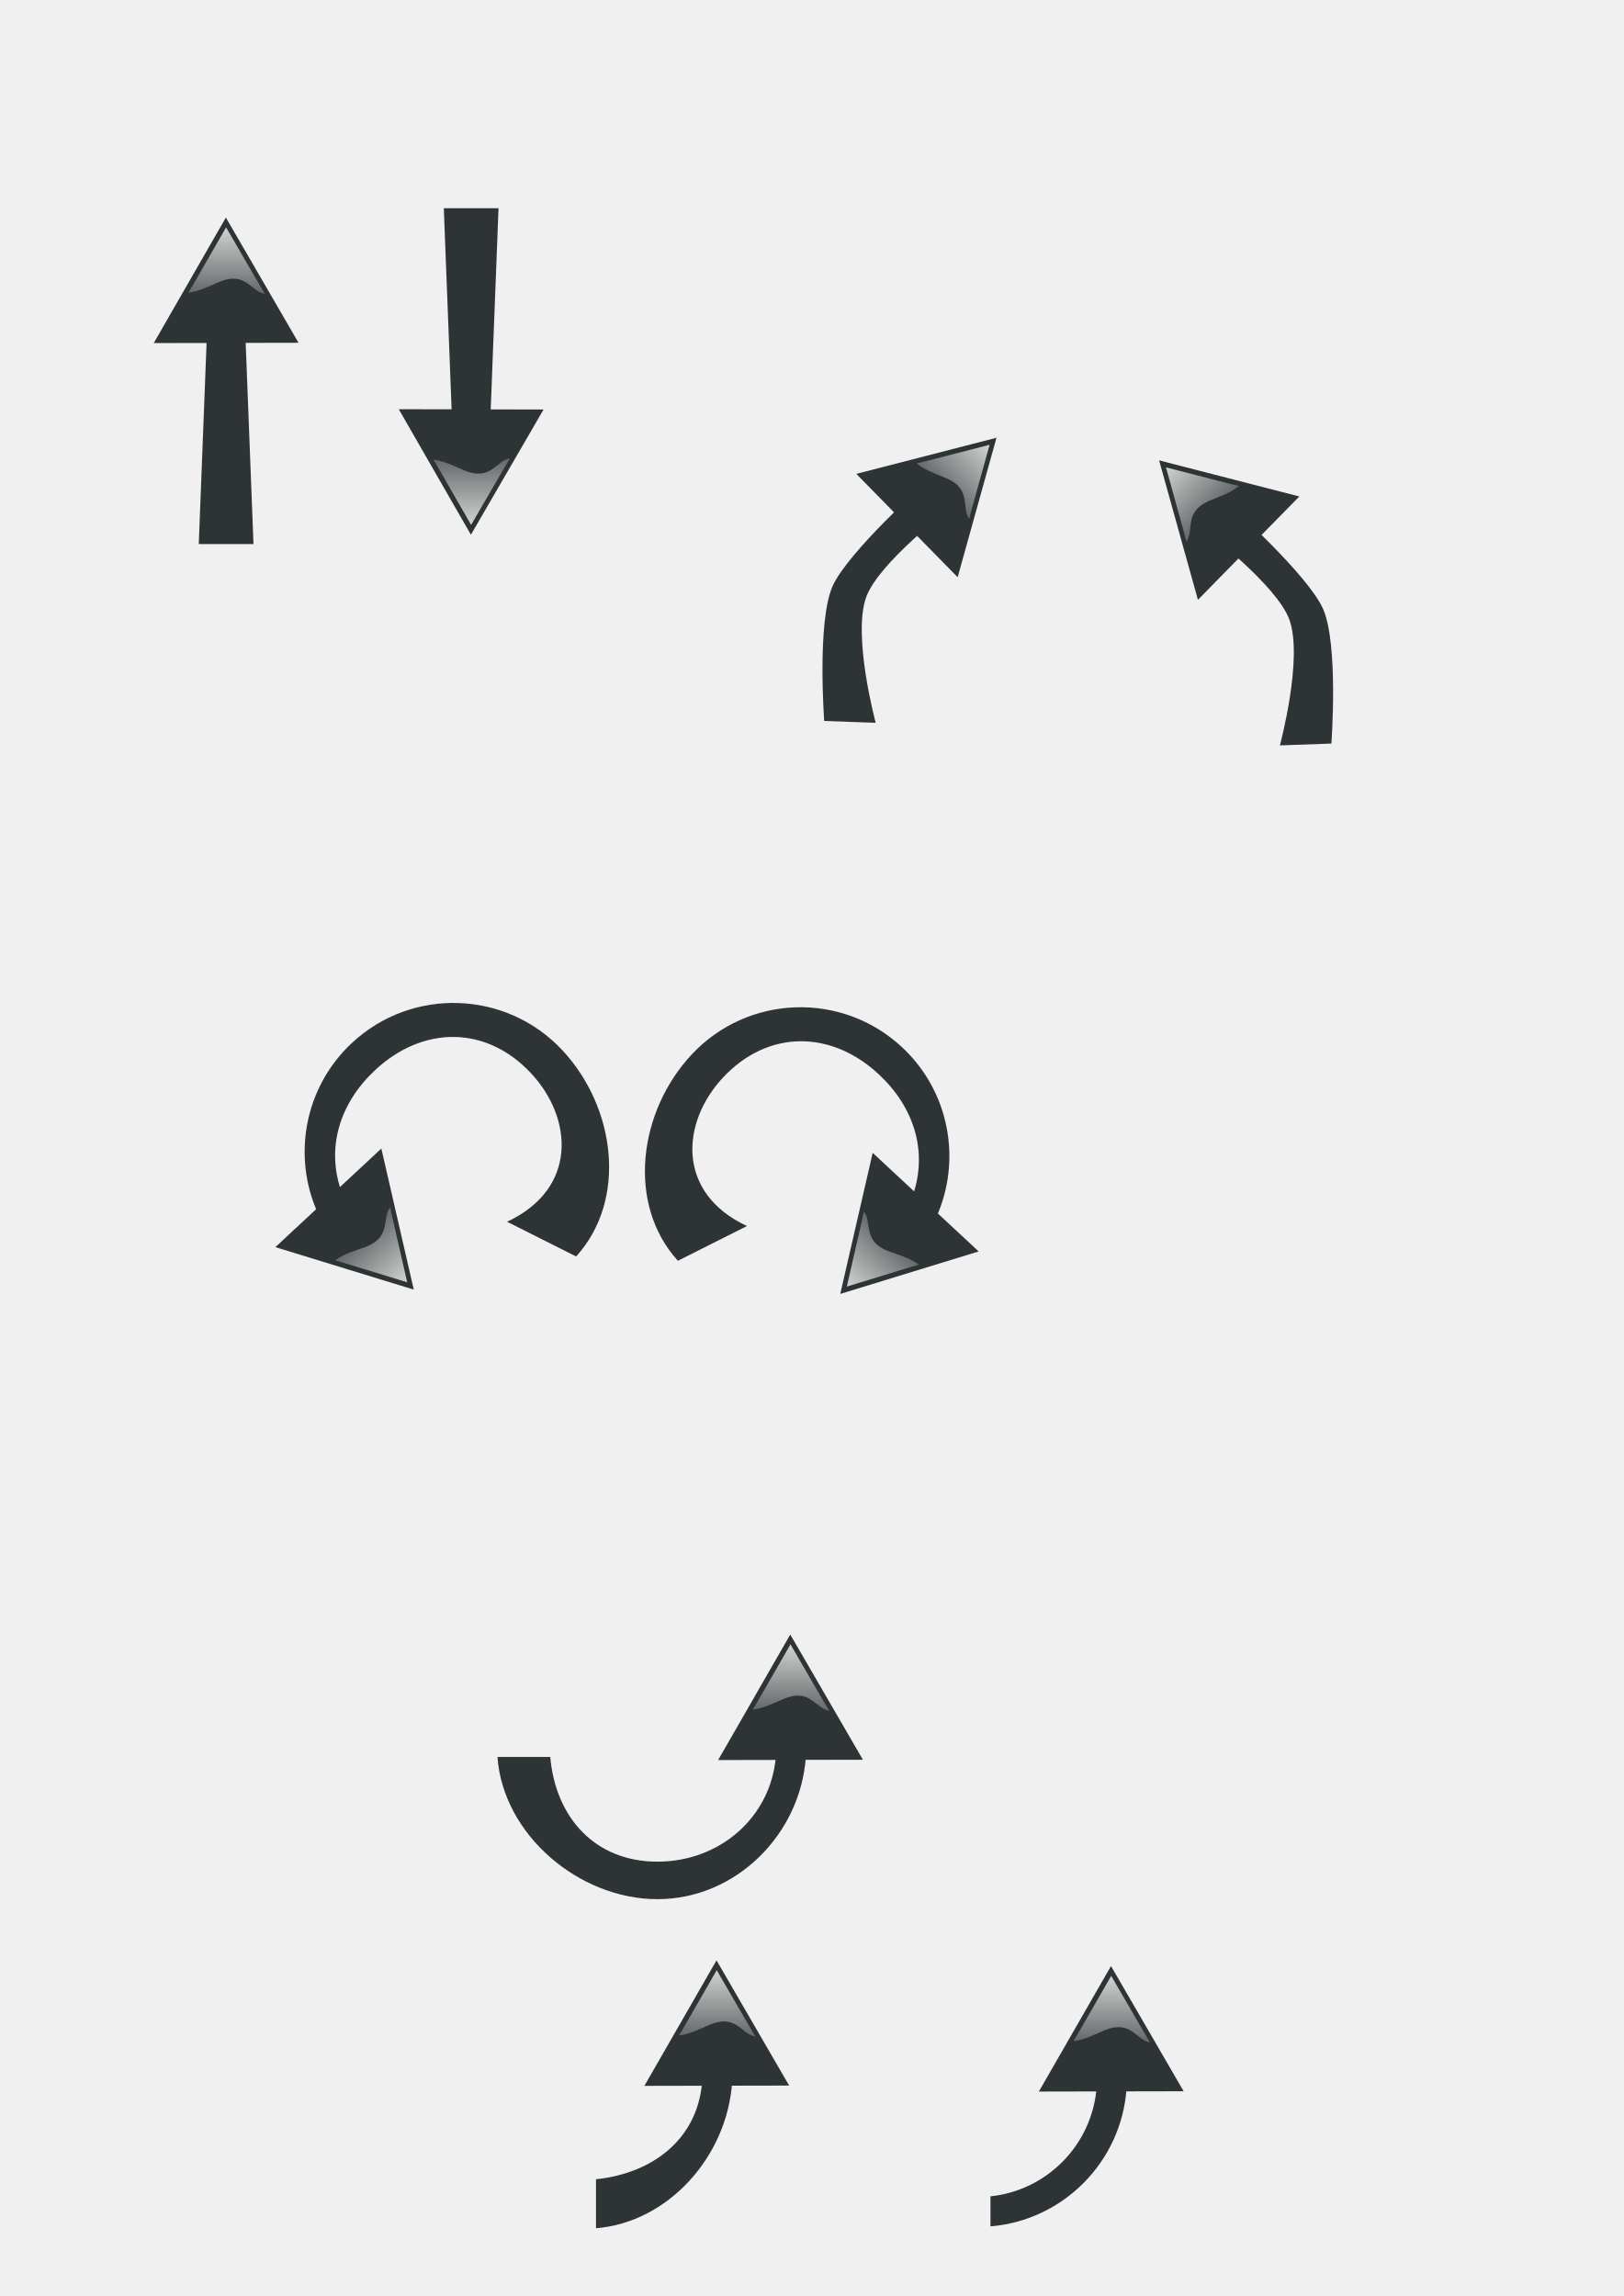
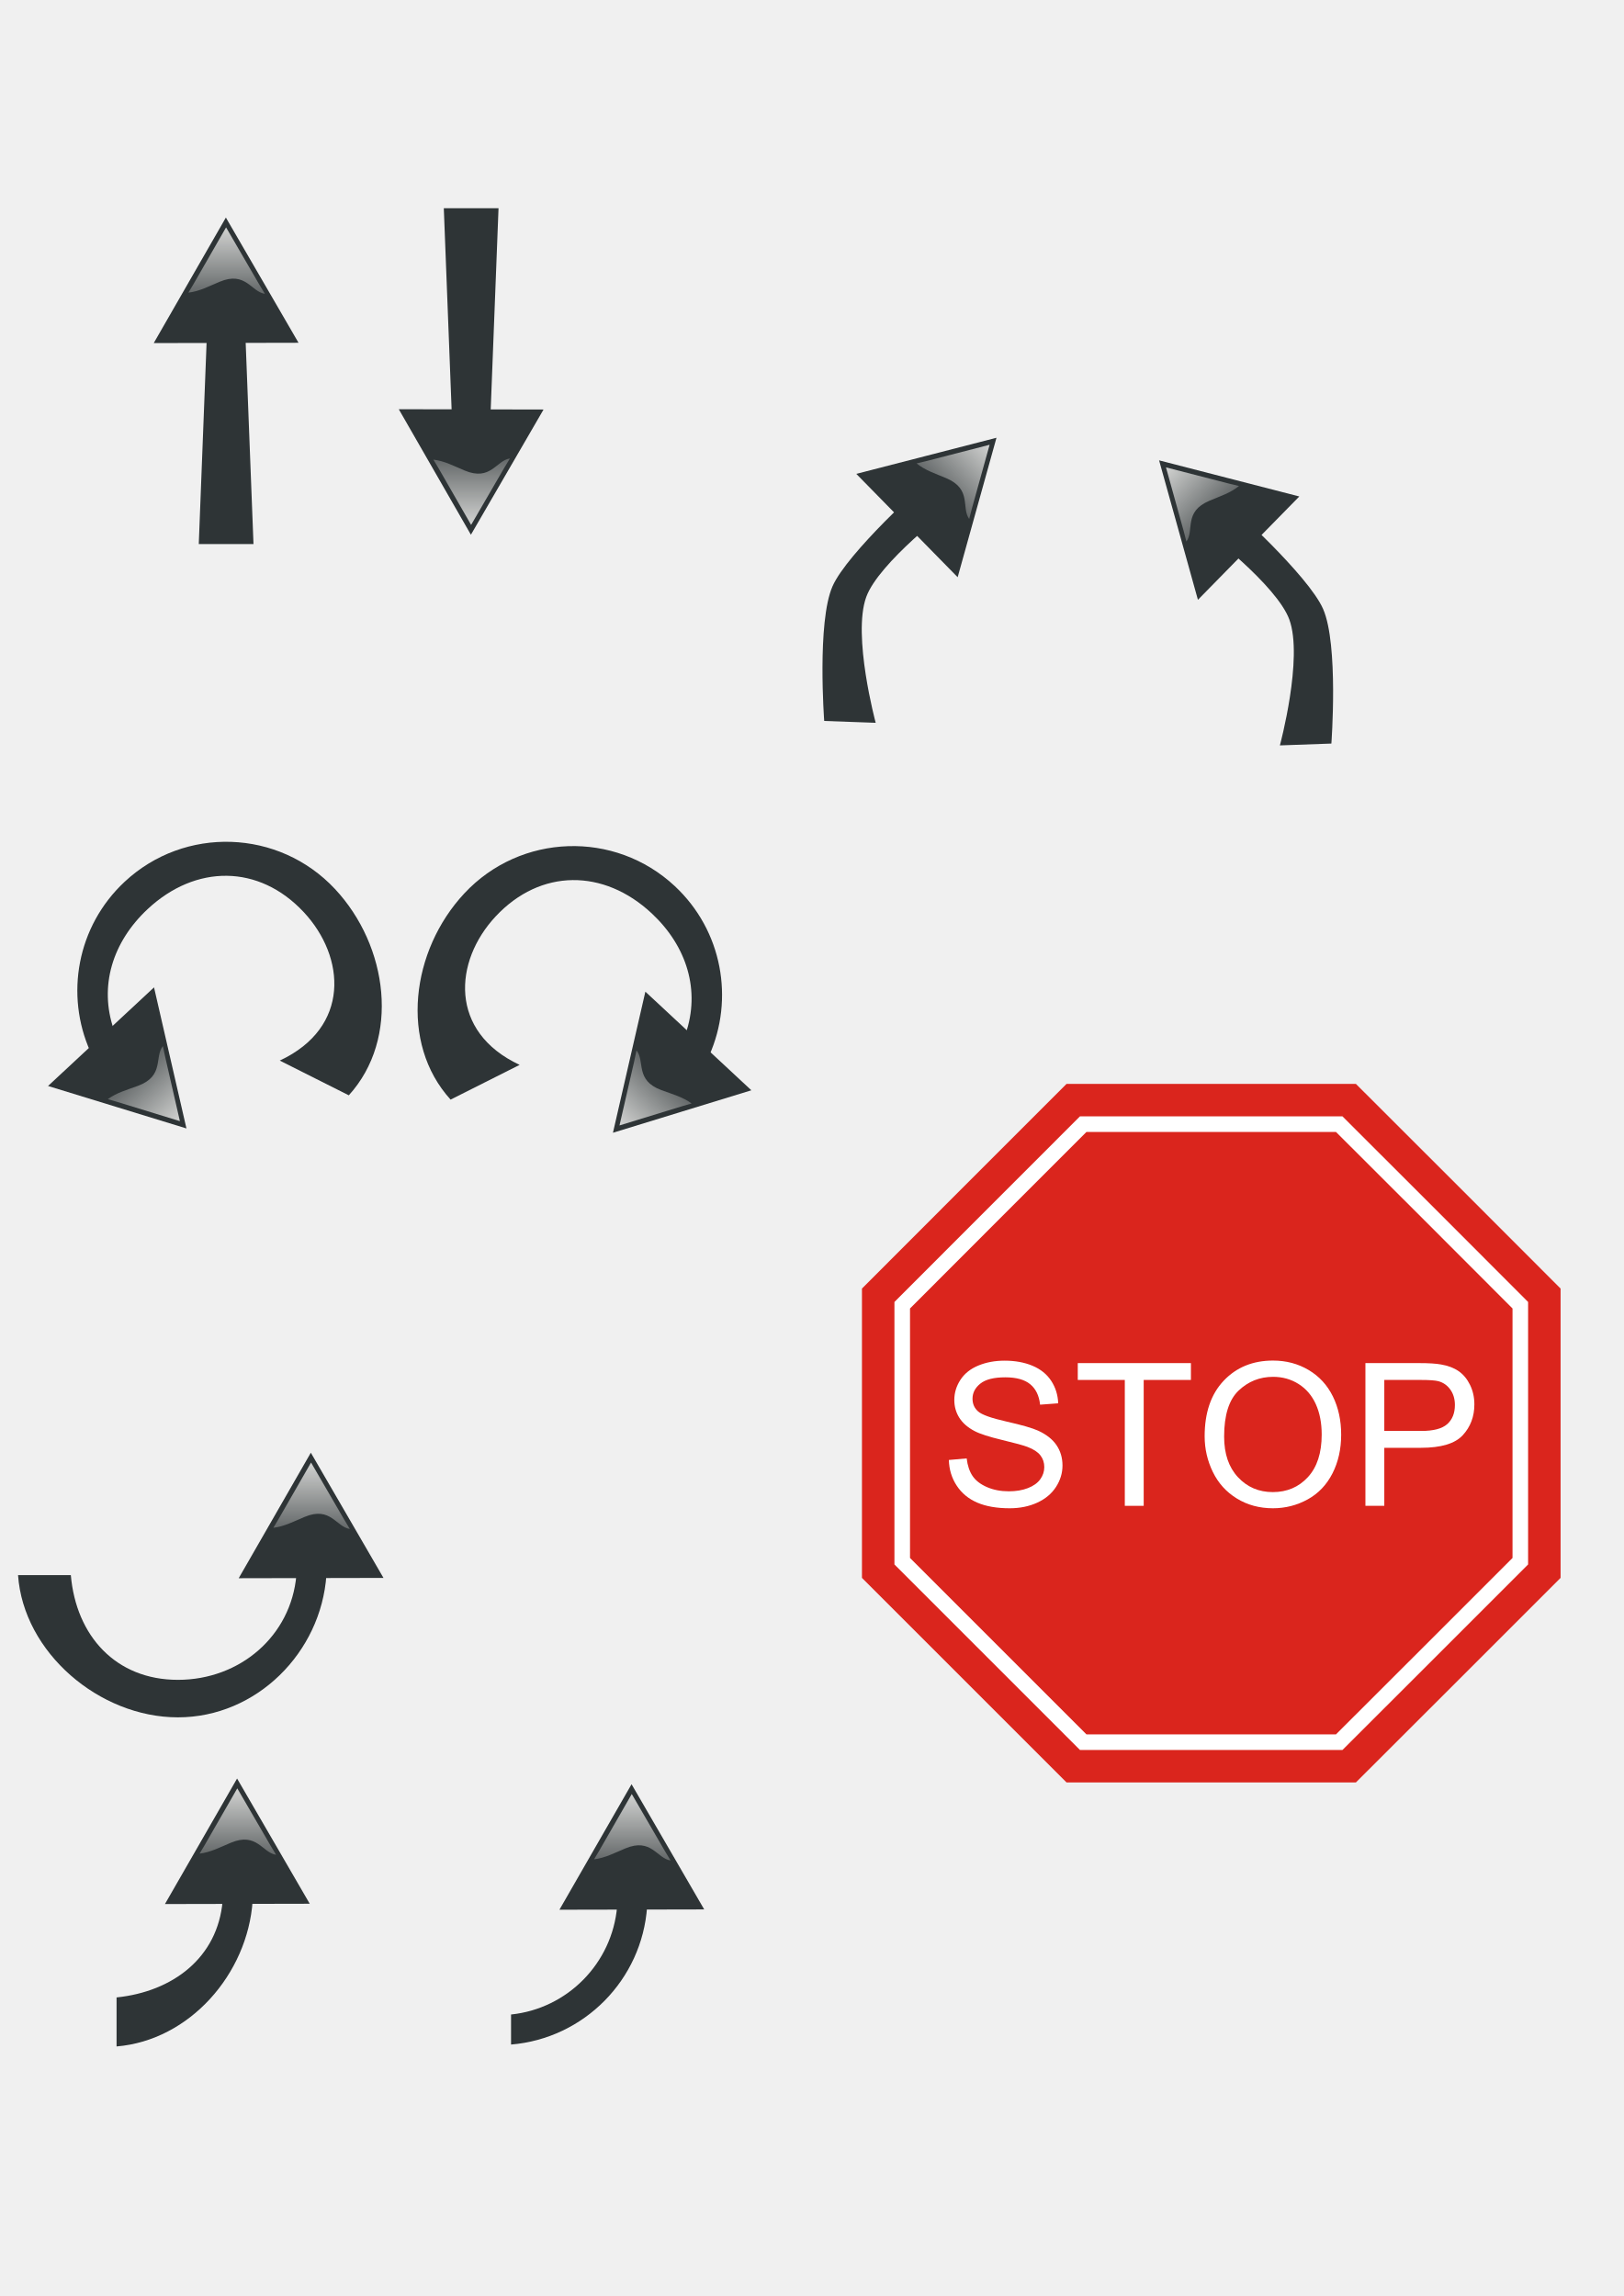
<svg xmlns="http://www.w3.org/2000/svg" xmlns:xlink="http://www.w3.org/1999/xlink" width="210mm" height="297mm" id="svg2" version="1.1">
  <defs id="defs4">
    <linearGradient y2="471.672" x2="186.875" y1="349.672" x1="186.875" gradientTransform="translate(1384.296,-179.3084)" gradientUnits="userSpaceOnUse" id="linearGradient5499" xlink:href="#linearGradient5121" />
    <linearGradient y2="471.672" x2="186.875" y1="349.672" x1="186.875" gradientTransform="translate(1034.296,-163.3084)" gradientUnits="userSpaceOnUse" id="linearGradient5491" xlink:href="#linearGradient5121" />
    <linearGradient id="linearGradient1552">
      <stop style="stop-color:#f9cc84;stop-opacity:1;" offset="0" id="stop1554" />
      <stop style="stop-color:#fed27f;stop-opacity:1;" offset="1" id="stop1556" />
    </linearGradient>
    <linearGradient id="linearGradient1518">
      <stop id="stop1520" offset="0" style="stop-color:#f3ac39;stop-opacity:0.629;" />
      <stop id="stop1522" offset="1" style="stop-color:#fcba94;stop-opacity:0.783;" />
    </linearGradient>
    <linearGradient id="linearGradient1425">
      <stop id="stop1427" offset="0" style="stop-color:#f0d81f;stop-opacity:1;" />
      <stop id="stop1429" offset="1" style="stop-color:#f07d0a;stop-opacity:1;" />
    </linearGradient>
    <linearGradient id="linearGradient1416">
      <stop id="stop1418" offset="0" style="stop-color:#3ec549;stop-opacity:0.508;" />
      <stop id="stop1420" offset="1" style="stop-color:#4fe756;stop-opacity:0.117;" />
    </linearGradient>
    <linearGradient id="linearGradient1406">
      <stop style="stop-color:#56d760;stop-opacity:0.589;" offset="0" id="stop1408" />
      <stop style="stop-color:#18b01f;stop-opacity:0.392;" offset="1" id="stop1410" />
    </linearGradient>
    <linearGradient id="linearGradient2127">
      <stop style="stop-color:#1b611f;stop-opacity:1;" offset="0" id="stop2129" />
      <stop style="stop-color:#103f14;stop-opacity:1;" offset="1" id="stop2131" />
    </linearGradient>
    <linearGradient id="linearGradient1352">
      <stop style="stop-color:#179907;stop-opacity:1;" offset="0" id="stop1354" />
      <stop style="stop-color:#0f7402;stop-opacity:1;" offset="1" id="stop1356" />
    </linearGradient>
    <linearGradient xlink:href="#linearGradient1416" id="linearGradient1454" gradientUnits="userSpaceOnUse" gradientTransform="matrix(0,1,-1,0,70.70302,7.128229)" x1="23.255" y1="16.125" x2="23.255" y2="59.484" />
    <linearGradient xlink:href="#linearGradient1406" id="linearGradient1457" gradientUnits="userSpaceOnUse" gradientTransform="matrix(0,1,-1,0,70.64063,7.616408)" x1="28.414" y1="16.25" x2="20.353" y2="62.974" />
    <linearGradient xlink:href="#linearGradient1352" id="linearGradient1460" gradientUnits="userSpaceOnUse" gradientTransform="matrix(0,1,-1,0,70.62693,7.434728)" x1="32.382" y1="15.406" x2="16.504" y2="62.81" />
    <linearGradient xlink:href="#linearGradient2127" id="linearGradient1463" gradientUnits="userSpaceOnUse" gradientTransform="matrix(0,1,-1,0,70.62693,7.434728)" x1="5.068" y1="34.687" x2="44.702" y2="42.613" />
    <linearGradient xlink:href="#linearGradient1416" id="linearGradient2503" gradientUnits="userSpaceOnUse" gradientTransform="matrix(0,1,-1,0,63.70302,7.128229)" x1="23.255" y1="16.125" x2="23.255" y2="59.484" />
    <linearGradient xlink:href="#linearGradient1406" id="linearGradient2506" gradientUnits="userSpaceOnUse" gradientTransform="matrix(0,1,-1,0,63.64063,7.616408)" x1="28.414" y1="16.25" x2="20.353" y2="62.974" />
    <linearGradient xlink:href="#linearGradient1352" id="linearGradient2509" gradientUnits="userSpaceOnUse" gradientTransform="matrix(0,1,-1,0,63.62693,7.434728)" x1="32.382" y1="15.406" x2="16.504" y2="62.81" />
    <linearGradient xlink:href="#linearGradient2127" id="linearGradient2512" gradientUnits="userSpaceOnUse" gradientTransform="matrix(0,1,-1,0,63.62693,7.434728)" x1="5.068" y1="34.687" x2="44.702" y2="42.613" />
    <linearGradient xlink:href="#linearGradient2127" id="linearGradient2520" gradientUnits="userSpaceOnUse" gradientTransform="matrix(0,1,-1,0,63.62693,7.434728)" x1="5.068" y1="34.687" x2="44.702" y2="42.613" />
    <linearGradient xlink:href="#linearGradient1352" id="linearGradient2522" gradientUnits="userSpaceOnUse" gradientTransform="matrix(0,1,-1,0,63.62693,7.434728)" x1="32.382" y1="15.406" x2="16.504" y2="62.81" />
    <linearGradient xlink:href="#linearGradient1406" id="linearGradient2524" gradientUnits="userSpaceOnUse" gradientTransform="matrix(0,1,-1,0,63.64063,7.616408)" x1="28.414" y1="16.25" x2="20.353" y2="62.974" />
    <linearGradient xlink:href="#linearGradient1416" id="linearGradient2526" gradientUnits="userSpaceOnUse" gradientTransform="matrix(0,1,-1,0,63.70302,7.128229)" x1="23.255" y1="16.125" x2="23.255" y2="59.484" />
    <linearGradient id="linearGradient5121">
      <stop id="stop5123" offset="0" style="stop-color:#eeeeec;stop-opacity:1;" />
      <stop id="stop5125" offset="1" style="stop-color:#eeeeec;stop-opacity:0;" />
    </linearGradient>
-     <linearGradient xlink:href="#linearGradient5121" id="linearGradient3733" gradientUnits="userSpaceOnUse" gradientTransform="matrix(0.4635353,0,0,0.4635353,456.8288,795.59)" x1="186.875" y1="349.672" x2="186.875" y2="471.672" />
-     <linearGradient xlink:href="#linearGradient5121" id="linearGradient3738" gradientUnits="userSpaceOnUse" gradientTransform="matrix(0.4635353,0,0,0.4635353,263.9981,792.8088)" x1="186.875" y1="349.672" x2="186.875" y2="471.672" />
-     <linearGradient xlink:href="#linearGradient5121" id="linearGradient3743" gradientUnits="userSpaceOnUse" gradientTransform="matrix(0.4635353,0,0,0.4635353,300.0527,633.5131)" x1="186.875" y1="349.672" x2="186.875" y2="471.672" />
+     <linearGradient xlink:href="#linearGradient5121" id="linearGradient3733" gradientUnits="userSpaceOnUse" gradientTransform="matrix(0.4635353,0,0,0.4635353,222.4734,706.6966)" x1="186.875" y1="349.672" x2="186.875" y2="471.672" />
+     <linearGradient xlink:href="#linearGradient5121" id="linearGradient3738" gradientUnits="userSpaceOnUse" gradientTransform="matrix(0.4635353,0,0,0.4635353,29.64274,703.9154)" x1="186.875" y1="349.672" x2="186.875" y2="471.672" />
+     <linearGradient xlink:href="#linearGradient5121" id="linearGradient3743" gradientUnits="userSpaceOnUse" gradientTransform="matrix(0.4635353,0,0,0.4635353,65.69731,544.6197)" x1="186.875" y1="349.672" x2="186.875" y2="471.672" />
    <linearGradient xlink:href="#linearGradient5121" id="linearGradient3775" gradientUnits="userSpaceOnUse" gradientTransform="matrix(0.4635353,0,0,0.4635353,151.7009,33.83217)" x1="186.875" y1="349.672" x2="186.875" y2="471.672" />
    <linearGradient xlink:href="#linearGradient5121" id="linearGradient3804" gradientUnits="userSpaceOnUse" gradientTransform="matrix(0.4635353,0,0,0.4635353,341.3344,32.95169)" x1="186.875" y1="349.672" x2="186.875" y2="471.672" />
    <linearGradient y2="471.672" x2="186.875" y1="349.672" x1="186.875" gradientTransform="matrix(-0.7306612,-0.6827402,0.6827402,-0.7306612,-115.2666,1310.915)" gradientUnits="userSpaceOnUse" id="linearGradient5437-0" xlink:href="#linearGradient5121-5" />
    <linearGradient id="linearGradient5121-5">
      <stop id="stop5123-5" offset="0" style="stop-color:#eeeeec;stop-opacity:1;" />
      <stop id="stop5125-4" offset="1" style="stop-color:#eeeeec;stop-opacity:0;" />
    </linearGradient>
    <linearGradient y2="471.672" x2="186.875" y1="349.672" x1="186.875" gradientTransform="matrix(-0.7306612,-0.6827402,0.6827402,-0.7306612,-115.2666,1310.915)" gradientUnits="userSpaceOnUse" id="linearGradient3826" xlink:href="#linearGradient5121-5" />
    <linearGradient xlink:href="#linearGradient5121-0" id="linearGradient3804-8" gradientUnits="userSpaceOnUse" gradientTransform="matrix(0.4635353,0,0,0.4635353,341.3344,32.95169)" x1="186.875" y1="349.672" x2="186.875" y2="471.672" />
    <linearGradient id="linearGradient5121-0">
      <stop id="stop5123-3" offset="0" style="stop-color:#eeeeec;stop-opacity:1;" />
      <stop id="stop5125-5" offset="1" style="stop-color:#eeeeec;stop-opacity:0;" />
    </linearGradient>
    <linearGradient y2="471.672" x2="186.875" y1="349.672" x1="186.875" gradientTransform="matrix(0.4635353,0,0,0.4635353,341.3344,32.95169)" gradientUnits="userSpaceOnUse" id="linearGradient3873" xlink:href="#linearGradient5121-0" />
    <linearGradient xlink:href="#linearGradient5121" id="linearGradient3900" gradientUnits="userSpaceOnUse" gradientTransform="matrix(-0.7306612,-0.6827402,0.6827402,-0.7306612,-115.2666,1310.915)" x1="186.875" y1="349.672" x2="186.875" y2="471.672" />
    <linearGradient xlink:href="#linearGradient5121-3" id="linearGradient3775-4" gradientUnits="userSpaceOnUse" gradientTransform="matrix(0.4635353,0,0,0.4635353,151.7009,33.83217)" x1="186.875" y1="349.672" x2="186.875" y2="471.672" />
    <linearGradient id="linearGradient5121-3">
      <stop id="stop5123-9" offset="0" style="stop-color:#eeeeec;stop-opacity:1;" />
      <stop id="stop5125-2" offset="1" style="stop-color:#eeeeec;stop-opacity:0;" />
    </linearGradient>
    <linearGradient y2="471.672" x2="186.875" y1="349.672" x1="186.875" gradientTransform="matrix(0.4635353,0,0,0.4635353,151.7009,33.83217)" gradientUnits="userSpaceOnUse" id="linearGradient3922" xlink:href="#linearGradient5121-3" />
  </defs>
  <g id="layer1">
    <g id="g3770" transform="translate(-127.5366,-93.07761)">
      <path id="rect3755" d="m 229.335,239.619 17.478,0 4.635,119.462 -26.748,0 4.635,-119.462 z" style="fill:#2e3436;fill-opacity:1;fill-rule:nonzero;stroke:none" />
      <path style="fill:#2e3436;fill-opacity:1;fill-rule:nonzero;stroke:none" id="path3757" d="M 746,438.362 484.996,395.053 223.991,351.744 392,147.362 560.009,-57.02 653.004,190.671 746,438.362 z" transform="matrix(0.1318925,-0.0221657,0.0221657,0.1318925,165.3504,219.3784)" />
      <path style="fill:url(#linearGradient3775);fill-opacity:1;fill-rule:nonzero;stroke:none" d="m 238.049,204.239 -16.021,27.899 -2.405,4.012 c 5.338,-0.599 10.105,-3.155 15.282,-5.316 12.769,-5.331 15.382,4.92 22.119,5.896 l -2.825,-4.679 -16.151,-27.812 z" id="path5209" />
    </g>
    <g id="g3799" transform="matrix(0.6987456,0.7153702,-0.7153702,0.6987456,330.3792,-230.6019)">
      <path style="fill:#2e3436;fill-opacity:1;fill-rule:nonzero;stroke:none" d="m 418.969,238.739 17.478,0 c 0,0 -5.429,43.558 2.318,59.731 8.681,18.122 47.248,39.71 47.248,39.71 l -18.226,17.372 c 0,0 -37.108,-31.209 -44.251,-48.887 -6.718,-16.627 -4.565,-67.925 -4.565,-67.925 z" id="path5388" />
      <path transform="matrix(0.1318925,-0.0221657,0.0221657,0.1318925,354.9838,218.4979)" d="M 746,438.362 484.996,395.053 223.991,351.744 392,147.362 560.009,-57.02 653.004,190.671 746,438.362 z" id="path5390" style="fill:#2e3436;fill-opacity:1;fill-rule:nonzero;stroke:none" />
      <path id="path5392" d="m 427.682,203.359 -16.021,27.899 -2.405,4.012 c 5.338,-0.599 10.105,-3.155 15.282,-5.316 12.769,-5.331 15.382,4.92 22.119,5.896 l -2.825,-4.679 -16.151,-27.812 z" style="fill:url(#linearGradient3804);fill-opacity:1;fill-rule:nonzero;stroke:none" />
    </g>
-     <g id="g5432" transform="matrix(0.4635353,0,0,0.4635353,414.116,204.8312)">
+     <g id="g5432" transform="matrix(0.4635353,0,0,0.4635353,302.9992,126.0393)">
      <path id="path5401" d="m -163.916,670.264 c -56.177,60.12 -68.948,157.762 -14.591,217.617 l 72.818,-36.638 c -74.681,-34.863 -69.538,-109.222 -25.266,-156.602 47.271,-50.589 113.977,-50.454 164.566,-3.183 37.319,34.871 51.376,81.587 35.736,126.97 l 24.797,23.171 c 26.617,-59.515 14.126,-131.874 -36.156,-178.858 -63.322,-59.169 -162.735,-55.798 -221.904,7.524 z" style="fill:#2e3436;fill-opacity:1;fill-rule:nonzero;stroke:none" />
      <path style="fill:#2e3436;fill-opacity:1;fill-rule:nonzero;stroke:none" id="path5406" d="M 746,438.362 484.996,395.053 223.991,351.744 392,147.362 560.009,-57.02 653.004,190.671 746,438.362 z" transform="matrix(-0.2405473,-0.1593249,0.1593249,-0.2405473,136.5086,998.3383)" />
      <path style="fill:url(#linearGradient3900);fill-opacity:1;fill-rule:nonzero;stroke:none" d="m -0.383,915.124 66.346,-20.379 9.7,-2.783 C 66.367,885.044 55.088,882.051 43.744,877.832 15.766,867.428 26.745,847.422 17.562,835.96 l -2.439,11.536 -15.505,67.629 z" id="path5408" />
    </g>
-     <path style="fill:#2e3436;fill-opacity:1;fill-rule:nonzero;stroke:none" d="m 321.328,928.507 c -38.455,0 -75.526,-31.738 -78.149,-69.53 l 25.799,0 c 2.585,29.709 21.975,51.192 52.351,51.192 30.376,0 55.328,-21.483 57.913,-51.192 l 14.674,0 c -2.623,37.793 -34.131,69.53 -72.587,69.53 z" id="path5458" />
-     <path transform="matrix(0.1318925,-0.0221657,0.0221657,0.1318925,313.7022,819.0593)" d="M 746,438.362 484.996,395.053 223.991,351.744 392,147.362 560.009,-57.02 653.004,190.671 746,438.362 z" id="path5460" style="fill:#2e3436;fill-opacity:1;fill-rule:nonzero;stroke:none" />
-     <path id="path5462" d="m 386.401,803.92 -16.021,27.899 -2.405,4.012 c 5.338,-0.599 10.105,-3.155 15.282,-5.316 12.769,-5.331 15.382,4.92 22.119,5.896 l -2.825,-4.679 -16.151,-27.812 z" style="fill:url(#linearGradient3743);fill-opacity:1;fill-rule:nonzero;stroke:none" />
-     <path style="fill:#2e3436;fill-opacity:1;fill-rule:nonzero;stroke:none" d="m 343.182,1018.265 c -2.411,27.706 -24.27,44.316 -51.844,47.179 l 0,23.959 c 35.654,-2.949 64.034,-35.354 66.517,-71.138 l -14.674,0 z" id="path5466" />
-     <path style="fill:#2e3436;fill-opacity:1;fill-rule:nonzero;stroke:none" id="path5468" d="M 746,438.362 484.996,395.053 223.991,351.744 392,147.362 560.009,-57.02 653.004,190.671 746,438.362 z" transform="matrix(0.1318925,-0.0221657,0.0221657,0.1318925,277.6476,978.355)" />
-     <path style="fill:url(#linearGradient3738);fill-opacity:1;fill-rule:nonzero;stroke:none" d="m 350.346,963.216 -16.021,27.899 -2.405,4.012 c 5.338,-0.599 10.105,-3.155 15.282,-5.316 12.769,-5.331 15.382,4.92 22.119,5.896 l -2.825,-4.679 -16.151,-27.812 z" id="path5470" />
-     <path id="path5477" d="m 536.012,1021.047 c -2.411,27.706 -24.27,49.879 -51.844,52.742 l 0,14.688 c 35.654,-2.949 64.034,-31.646 66.517,-67.43 l -14.674,0 z" style="fill:#2e3436;fill-opacity:1;fill-rule:nonzero;stroke:none" />
-     <path transform="matrix(0.1318925,-0.0221657,0.0221657,0.1318925,470.4783,981.1362)" d="M 746,438.362 484.996,395.053 223.991,351.744 392,147.362 560.009,-57.02 653.004,190.671 746,438.362 z" id="path5479" style="fill:#2e3436;fill-opacity:1;fill-rule:nonzero;stroke:none" />
-     <path id="path5481" d="m 543.177,965.997 -16.021,27.899 -2.405,4.012 c 5.338,-0.599 10.105,-3.155 15.282,-5.316 12.769,-5.331 15.382,4.92 22.119,5.896 l -2.825,-4.679 -16.151,-27.812 z" style="fill:url(#linearGradient3733);fill-opacity:1;fill-rule:nonzero;stroke:none" />
-     <g id="g5432-5" transform="matrix(-0.4635353,0,0,0.4635353,198.8779,202.7289)">
+     <path style="fill:#2e3436;fill-opacity:1;fill-rule:nonzero;stroke:none" d="m 86.972,839.613 c -38.455,0 -75.526,-31.738 -78.149,-69.53 l 25.799,0 c 2.585,29.709 21.975,51.192 52.351,51.192 30.376,0 55.328,-21.483 57.913,-51.192 l 14.674,0 c -2.623,37.793 -34.131,69.53 -72.587,69.53 z" id="path5458" />
+     <path transform="matrix(0.1318925,-0.0221657,0.0221657,0.1318925,79.34679,730.1658)" d="M 746,438.362 484.996,395.053 223.991,351.744 392,147.362 560.009,-57.02 653.004,190.671 746,438.362 z" id="path5460" style="fill:#2e3436;fill-opacity:1;fill-rule:nonzero;stroke:none" />
+     <path id="path5462" d="m 152.045,715.027 -16.021,27.899 -2.405,4.012 c 5.338,-0.599 10.105,-3.155 15.282,-5.316 12.769,-5.331 15.382,4.92 22.119,5.896 l -2.825,-4.679 -16.151,-27.812 z" style="fill:url(#linearGradient3743);fill-opacity:1;fill-rule:nonzero;stroke:none" />
+     <path style="fill:#2e3436;fill-opacity:1;fill-rule:nonzero;stroke:none" d="m 108.826,929.372 c -2.411,27.706 -24.27,44.316 -51.844,47.179 l 0,23.959 c 35.654,-2.949 64.034,-35.354 66.517,-71.138 l -14.674,0 z" id="path5466" />
+     <path style="fill:#2e3436;fill-opacity:1;fill-rule:nonzero;stroke:none" id="path5468" d="M 746,438.362 484.996,395.053 223.991,351.744 392,147.362 560.009,-57.02 653.004,190.671 746,438.362 z" transform="matrix(0.1318925,-0.0221657,0.0221657,0.1318925,43.29221,889.4615)" />
+     <path style="fill:url(#linearGradient3738);fill-opacity:1;fill-rule:nonzero;stroke:none" d="m 115.991,874.323 -16.021,27.899 -2.405,4.012 c 5.338,-0.599 10.105,-3.155 15.282,-5.316 12.769,-5.331 15.382,4.92 22.119,5.896 l -2.825,-4.679 -16.151,-27.812 z" id="path5470" />
+     <path id="path5477" d="m 301.657,932.153 c -2.411,27.706 -24.27,49.879 -51.844,52.742 l 0,14.688 c 35.654,-2.949 64.034,-31.646 66.517,-67.43 l -14.674,0 z" style="fill:#2e3436;fill-opacity:1;fill-rule:nonzero;stroke:none" />
+     <path transform="matrix(0.1318925,-0.0221657,0.0221657,0.1318925,236.1229,892.2428)" d="M 746,438.362 484.996,395.053 223.991,351.744 392,147.362 560.009,-57.02 653.004,190.671 746,438.362 z" id="path5479" style="fill:#2e3436;fill-opacity:1;fill-rule:nonzero;stroke:none" />
+     <path id="path5481" d="m 308.821,877.104 -16.021,27.899 -2.405,4.012 c 5.338,-0.599 10.105,-3.155 15.282,-5.316 12.769,-5.331 15.382,4.92 22.119,5.896 l -2.825,-4.679 -16.151,-27.812 z" style="fill:url(#linearGradient3733);fill-opacity:1;fill-rule:nonzero;stroke:none" />
+     <g id="g5432-5" transform="matrix(-0.4635353,0,0,0.4635353,87.7611,123.937)">
      <path id="path5401-2" d="m -163.916,670.264 c -56.177,60.12 -68.948,157.762 -14.591,217.617 l 72.818,-36.638 c -74.681,-34.863 -69.538,-109.222 -25.266,-156.602 47.271,-50.589 113.977,-50.454 164.566,-3.183 37.319,34.871 51.376,81.587 35.736,126.97 l 24.797,23.171 c 26.617,-59.515 14.126,-131.874 -36.156,-178.858 -63.322,-59.169 -162.735,-55.798 -221.904,7.524 z" style="fill:#2e3436;fill-opacity:1;fill-rule:nonzero;stroke:none" />
      <path style="fill:#2e3436;fill-opacity:1;fill-rule:nonzero;stroke:none" id="path5406-5" d="M 746,438.362 484.996,395.053 223.991,351.744 392,147.362 560.009,-57.02 653.004,190.671 746,438.362 z" transform="matrix(-0.2405473,-0.1593249,0.1593249,-0.2405473,136.5086,998.3383)" />
      <path style="fill:url(#linearGradient3826);fill-opacity:1;fill-rule:nonzero;stroke:none" d="m -0.383,915.124 66.346,-20.379 9.7,-2.783 C 66.367,885.044 55.088,882.051 43.744,877.832 15.766,867.428 26.745,847.422 17.562,835.96 l -2.439,11.536 -15.505,67.629 z" id="path5408-9" />
    </g>
    <g id="g3799-2" transform="matrix(-0.6987456,0.7153702,0.7153702,0.6987456,723.3161,-219.5545)">
      <path style="fill:#2e3436;fill-opacity:1;fill-rule:nonzero;stroke:none" d="m 418.969,238.739 17.478,0 c 0,0 -5.429,43.558 2.318,59.731 8.681,18.122 47.248,39.71 47.248,39.71 l -18.226,17.372 c 0,0 -37.108,-31.209 -44.251,-48.887 -6.718,-16.627 -4.565,-67.925 -4.565,-67.925 z" id="path5388-7" />
      <path transform="matrix(0.1318925,-0.0221657,0.0221657,0.1318925,354.9838,218.4979)" d="M 746,438.362 484.996,395.053 223.991,351.744 392,147.362 560.009,-57.02 653.004,190.671 746,438.362 z" id="path5390-5" style="fill:#2e3436;fill-opacity:1;fill-rule:nonzero;stroke:none" />
      <path id="path5392-9" d="m 427.682,203.359 -16.021,27.899 -2.405,4.012 c 5.338,-0.599 10.105,-3.155 15.282,-5.316 12.769,-5.331 15.382,4.92 22.119,5.896 l -2.825,-4.679 -16.151,-27.812 z" style="fill:url(#linearGradient3873);fill-opacity:1;fill-rule:nonzero;stroke:none" />
    </g>
    <g id="g3770-1" transform="matrix(1,0,0,-1,-7.759493,460.8737)">
      <path id="rect3755-0" d="m 229.335,239.619 17.478,0 4.635,119.462 -26.748,0 4.635,-119.462 z" style="fill:#2e3436;fill-opacity:1;fill-rule:nonzero;stroke:none" />
      <path style="fill:#2e3436;fill-opacity:1;fill-rule:nonzero;stroke:none" id="path3757-3" d="M 746,438.362 484.996,395.053 223.991,351.744 392,147.362 560.009,-57.02 653.004,190.671 746,438.362 z" transform="matrix(0.1318925,-0.0221657,0.0221657,0.1318925,165.3504,219.3784)" />
      <path style="fill:url(#linearGradient3922);fill-opacity:1;fill-rule:nonzero;stroke:none" d="m 238.049,204.239 -16.021,27.899 -2.405,4.012 c 5.338,-0.599 10.105,-3.155 15.282,-5.316 12.769,-5.331 15.382,4.92 22.119,5.896 l -2.825,-4.679 -16.151,-27.812 z" id="path5209-1" />
    </g>
+     <g id="g3304" transform="matrix(0.6463173,0,0,0.6463173,410.993,528.1308)">
+       <path id="5" style="fill:#da251d;fill-opacity:1;fill-rule:evenodd;stroke:none" d="m 544.392,376.434 -77.366,77.372 -77.447,77.372 -109.376,0 -109.458,0 -77.366,-77.372 -77.366,-77.372 0,-109.466 0,-109.385 77.366,-77.453 77.366,-77.372 109.458,0 109.376,0 77.447,77.372 77.366,77.453 0,109.385 0,109.466 z" />
+       <path id="6" style="fill:#ffffff;fill-opacity:1;fill-rule:nonzero;stroke:none" d="m 518.112,368.001 -68.442,68.447 -8.351,-8.351 68.442,-68.447 8.351,8.351 z m -68.442,68.447 -68.524,68.447 -8.351,-8.351 68.524,-68.447 8.351,8.351 z m -68.524,68.447 -1.719,1.719 -2.456,0 0,-5.895 4.175,4.176 z m -4.175,1.719 -96.768,0 0,-11.79 96.768,0 0,11.79 z m -96.768,0 -96.85,0 0,-11.79 96.85,0 0,11.79 z m -96.85,0 -2.456,0 -1.719,-1.719 4.175,-4.176 0,5.895 z m -4.175,-1.719 -68.442,-68.447 8.351,-8.351 68.442,68.447 -8.351,8.351 z m -68.442,-68.447 -68.442,-68.447 8.351,-8.351 68.442,68.447 -8.351,8.351 z m -68.442,-68.447 -1.719,-1.719 0,-2.456 5.895,0 -4.175,4.176 z m -1.719,-4.176 0,-96.858 11.789,0 0,96.858 -11.789,0 z m 0,-96.858 0,-96.776 11.789,0 0,96.776 -11.789,0 z m 0,-96.776 0,-2.456 1.719,-1.719 4.175,4.176 -5.895,0 z m 1.719,-4.176 68.442,-68.529 8.351,8.351 -68.442,68.529 -8.351,-8.351 z m 68.442,-68.529 68.442,-68.447 8.351,8.351 -68.442,68.447 -8.351,-8.351 z m 68.442,-68.447 1.719,-1.719 2.456,0 0,5.895 -4.175,-4.176 z m 4.175,-1.719 96.85,0 0,11.79 -96.85,0 0,-11.79 z m 96.85,0 96.768,0 0,11.79 -96.768,0 0,-11.79 z m 96.768,0 2.456,0 1.719,1.719 -4.175,4.176 0,-5.895 z m 4.175,1.719 68.524,68.447 -8.351,8.351 -68.524,-68.447 8.351,-8.351 z m 68.524,68.447 68.442,68.529 -8.351,8.351 -68.442,-68.529 8.351,-8.351 z m 68.442,68.529 1.719,1.719 0,2.456 -5.895,0 4.175,-4.176 z m 1.719,4.176 0,96.776 -11.789,0 0,-96.776 11.789,0 z m 0,96.776 0,96.858 -11.789,0 0,-96.858 11.789,0 z m 0,96.858 0,2.456 -1.719,1.719 -4.175,-4.176 5.895,0 z" />
+       <g id="text2837" style="font-size:150.822px;font-style:normal;font-weight:normal;fill:#ffffff;fill-opacity:1;stroke:none;font-family:Bitstream Vera Sans">
+         <path id="path3617" style="fill:#ffffff;fill-opacity:1" d="m 81.739,287.246 13.477,-1.178 c 0.638,5.401 2.123,9.831 4.455,13.293 2.332,3.461 5.953,6.26 10.862,8.395 4.91,2.136 10.433,3.204 16.57,3.203 5.45,1e-5 10.261,-0.81 14.434,-2.43 4.173,-1.62 7.278,-3.842 9.316,-6.665 2.037,-2.823 3.056,-5.904 3.056,-9.242 -8e-5,-3.388 -0.982,-6.346 -2.946,-8.874 -1.964,-2.528 -5.204,-4.652 -9.721,-6.37 -2.897,-1.129 -9.304,-2.884 -19.221,-5.266 -9.917,-2.381 -16.864,-4.627 -20.841,-6.738 -5.155,-2.7 -8.997,-6.051 -11.525,-10.052 -2.528,-4.001 -3.793,-8.481 -3.793,-13.44 -1.1e-5,-5.45 1.547,-10.543 4.64,-15.281 3.093,-4.738 7.61,-8.334 13.55,-10.789 5.941,-2.455 12.544,-3.682 19.81,-3.682 8.003,1.1e-4 15.06,1.289 21.173,3.866 6.112,2.578 10.813,6.37 14.103,11.378 3.289,5.008 5.057,10.678 5.302,17.012 l -13.698,1.031 c -0.737,-6.824 -3.228,-11.979 -7.475,-15.465 -4.247,-3.486 -10.519,-5.229 -18.816,-5.229 -8.641,1e-4 -14.937,1.583 -18.89,4.75 -3.952,3.167 -5.928,6.984 -5.928,11.452 -2.5e-5,3.879 1.399,7.07 4.198,9.574 2.749,2.504 9.93,5.069 21.541,7.696 11.611,2.627 19.577,4.922 23.897,6.886 6.284,2.897 10.924,6.567 13.919,11.01 2.995,4.443 4.492,9.561 4.492,15.355 -9e-5,5.744 -1.645,11.157 -4.934,16.238 -3.289,5.081 -8.015,9.034 -14.176,11.857 -6.162,2.823 -13.096,4.235 -20.804,4.235 -9.77,0 -17.957,-1.424 -24.56,-4.271 -6.603,-2.848 -11.783,-7.131 -15.539,-12.851 -3.756,-5.72 -5.732,-12.188 -5.928,-19.405 z" />
+         <path id="path3619" style="fill:#ffffff;fill-opacity:1" d="m 214.813,321.932 0,-95.221 -35.57,0 0,-12.74 85.574,0 0,12.74 -35.717,0 0,95.221 z" />
+         <path id="path3621" style="fill:#ffffff;fill-opacity:1" d="m 275.201,269.351 c 0,-17.92 4.811,-31.949 14.434,-42.087 9.623,-10.138 22.044,-15.207 37.264,-15.207 9.966,1.1e-4 18.951,2.381 26.954,7.143 8.003,4.762 14.103,11.403 18.3,19.921 4.198,8.518 6.296,18.178 6.297,28.979 -1.1e-4,10.948 -2.209,20.743 -6.628,29.384 -4.419,8.641 -10.678,15.183 -18.779,19.626 -8.101,4.443 -16.84,6.665 -26.217,6.665 -10.163,0 -19.246,-2.455 -27.248,-7.364 -8.003,-4.91 -14.066,-11.611 -18.19,-20.105 -4.124,-8.494 -6.186,-17.478 -6.186,-26.954 z m 14.729,0.221 c -2e-5,13.01 3.498,23.259 10.494,30.746 6.996,7.487 15.772,11.231 26.328,11.231 10.752,10e-6 19.601,-3.78 26.549,-11.341 6.947,-7.561 10.42,-18.288 10.421,-32.182 -10e-5,-8.788 -1.485,-16.459 -4.455,-23.014 -2.97,-6.554 -7.315,-11.636 -13.035,-15.244 -5.72,-3.608 -12.139,-5.413 -19.258,-5.413 -10.114,9e-5 -18.816,3.474 -26.107,10.421 -7.291,6.947 -10.936,18.546 -10.936,34.797 z" />
+         <path id="path3623" style="fill:#ffffff;fill-opacity:1" d="m 396.786,321.932 0,-107.961 40.725,0 c 7.168,1.1e-4 12.642,0.344 16.423,1.031 5.302,0.884 9.745,2.565 13.329,5.045 3.584,2.479 6.468,5.953 8.653,10.421 2.185,4.468 3.277,9.377 3.277,14.729 -10e-5,9.181 -2.921,16.95 -8.764,23.308 -5.842,6.358 -16.398,9.537 -31.667,9.537 l -27.69,0 0,43.892 z m 14.287,-56.632 27.911,0 c 9.23,6e-5 15.784,-1.718 19.663,-5.155 3.878,-3.437 5.818,-8.273 5.818,-14.508 -8e-5,-4.517 -1.142,-8.383 -3.424,-11.599 -2.283,-3.216 -5.29,-5.339 -9.021,-6.37 -2.406,-0.638 -6.849,-0.957 -13.329,-0.957 l -27.616,0 z" />
+       </g>
+     </g>
  </g>
</svg>
